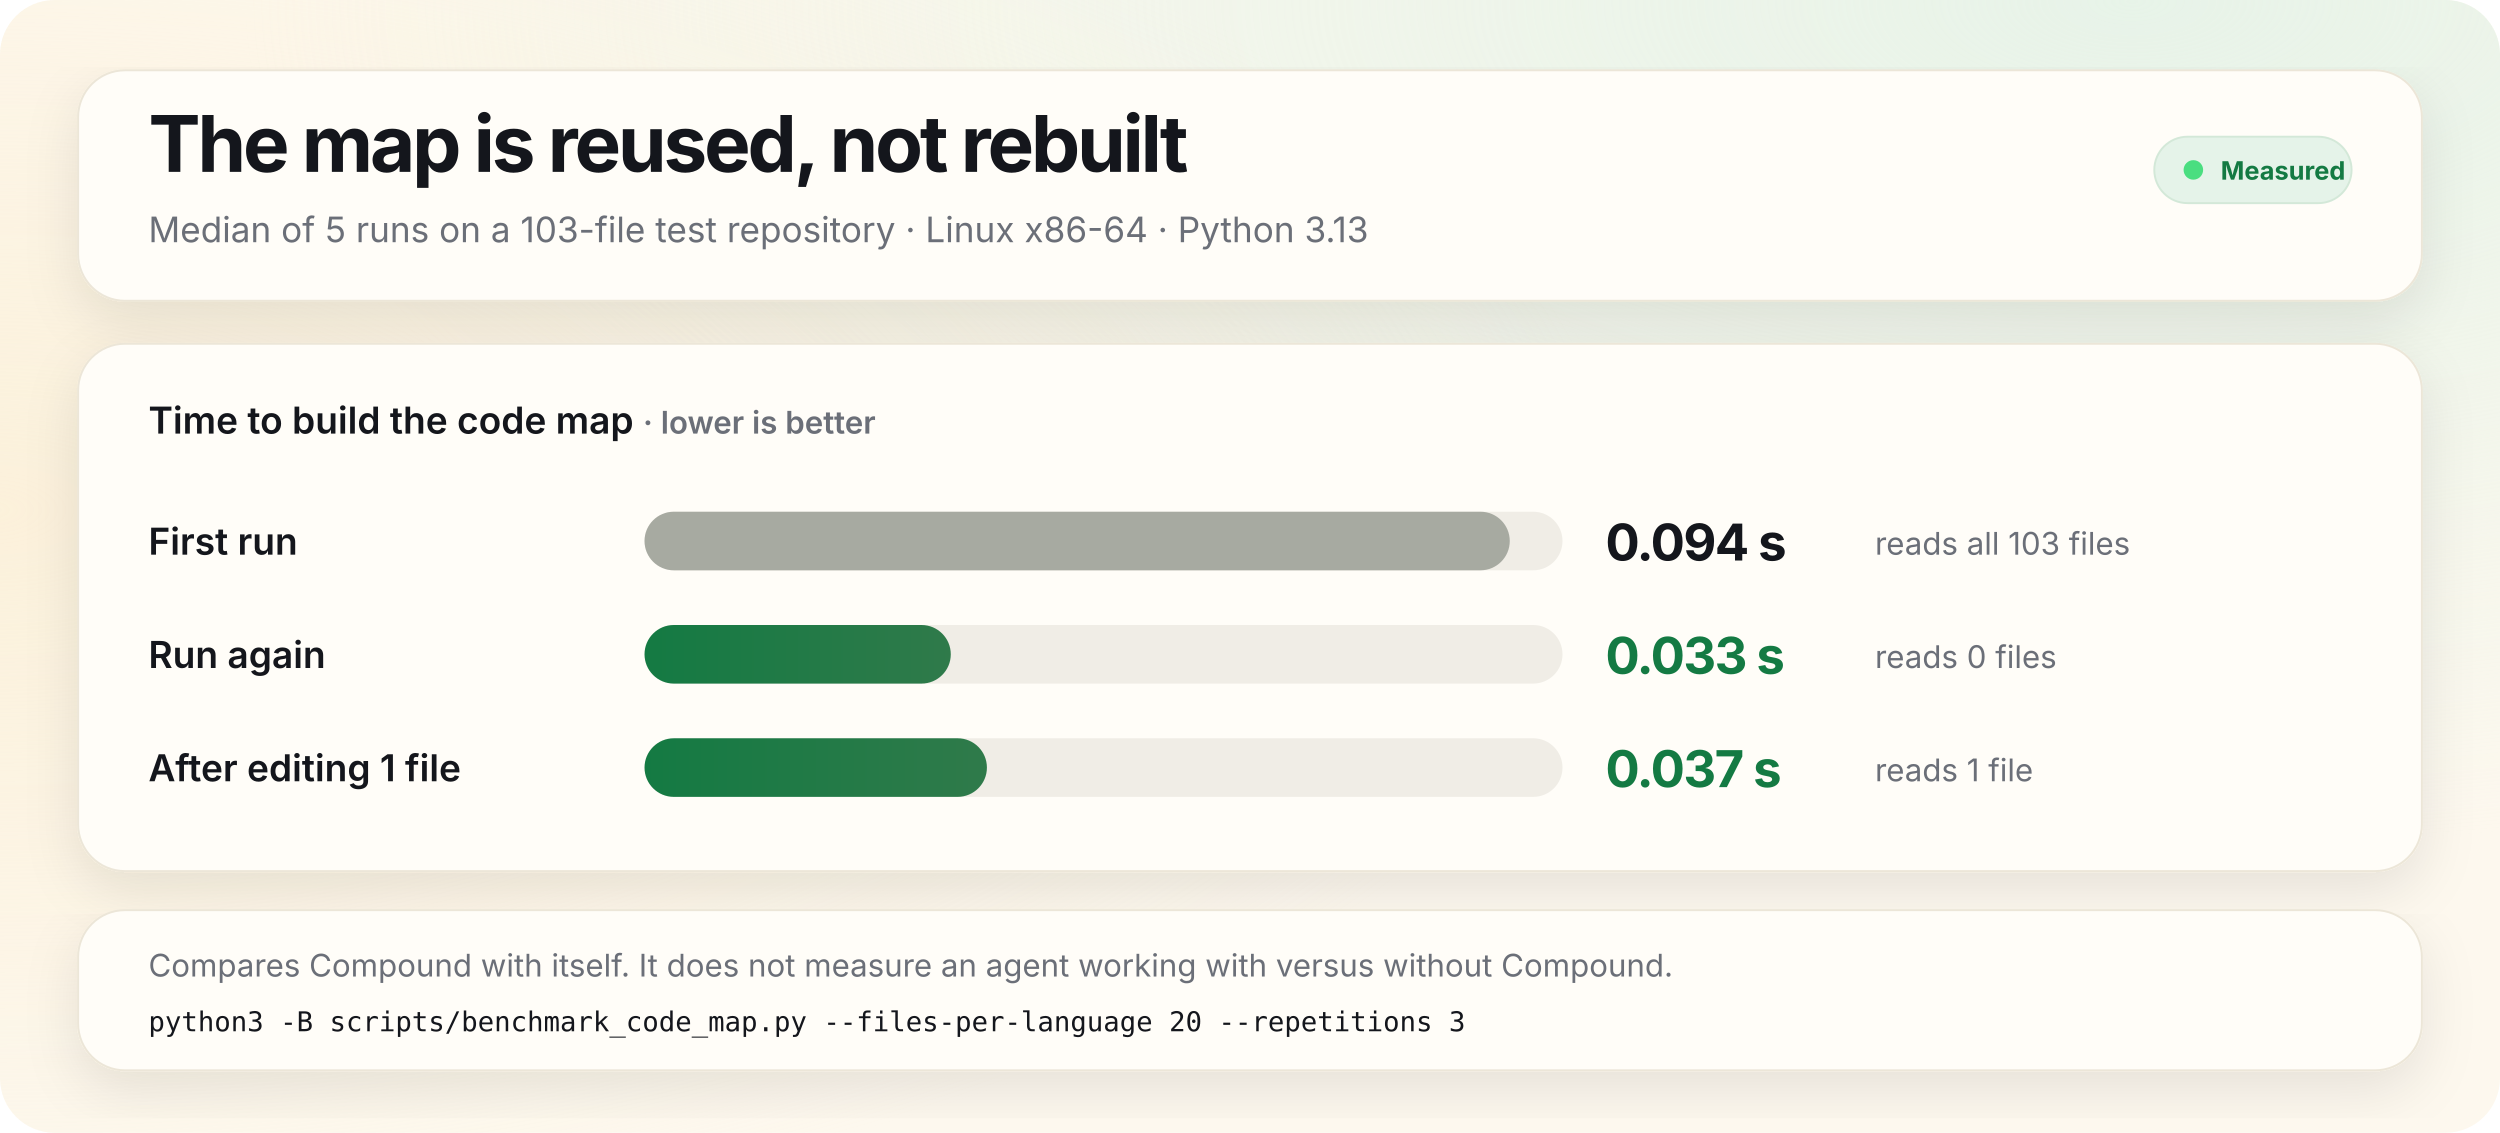
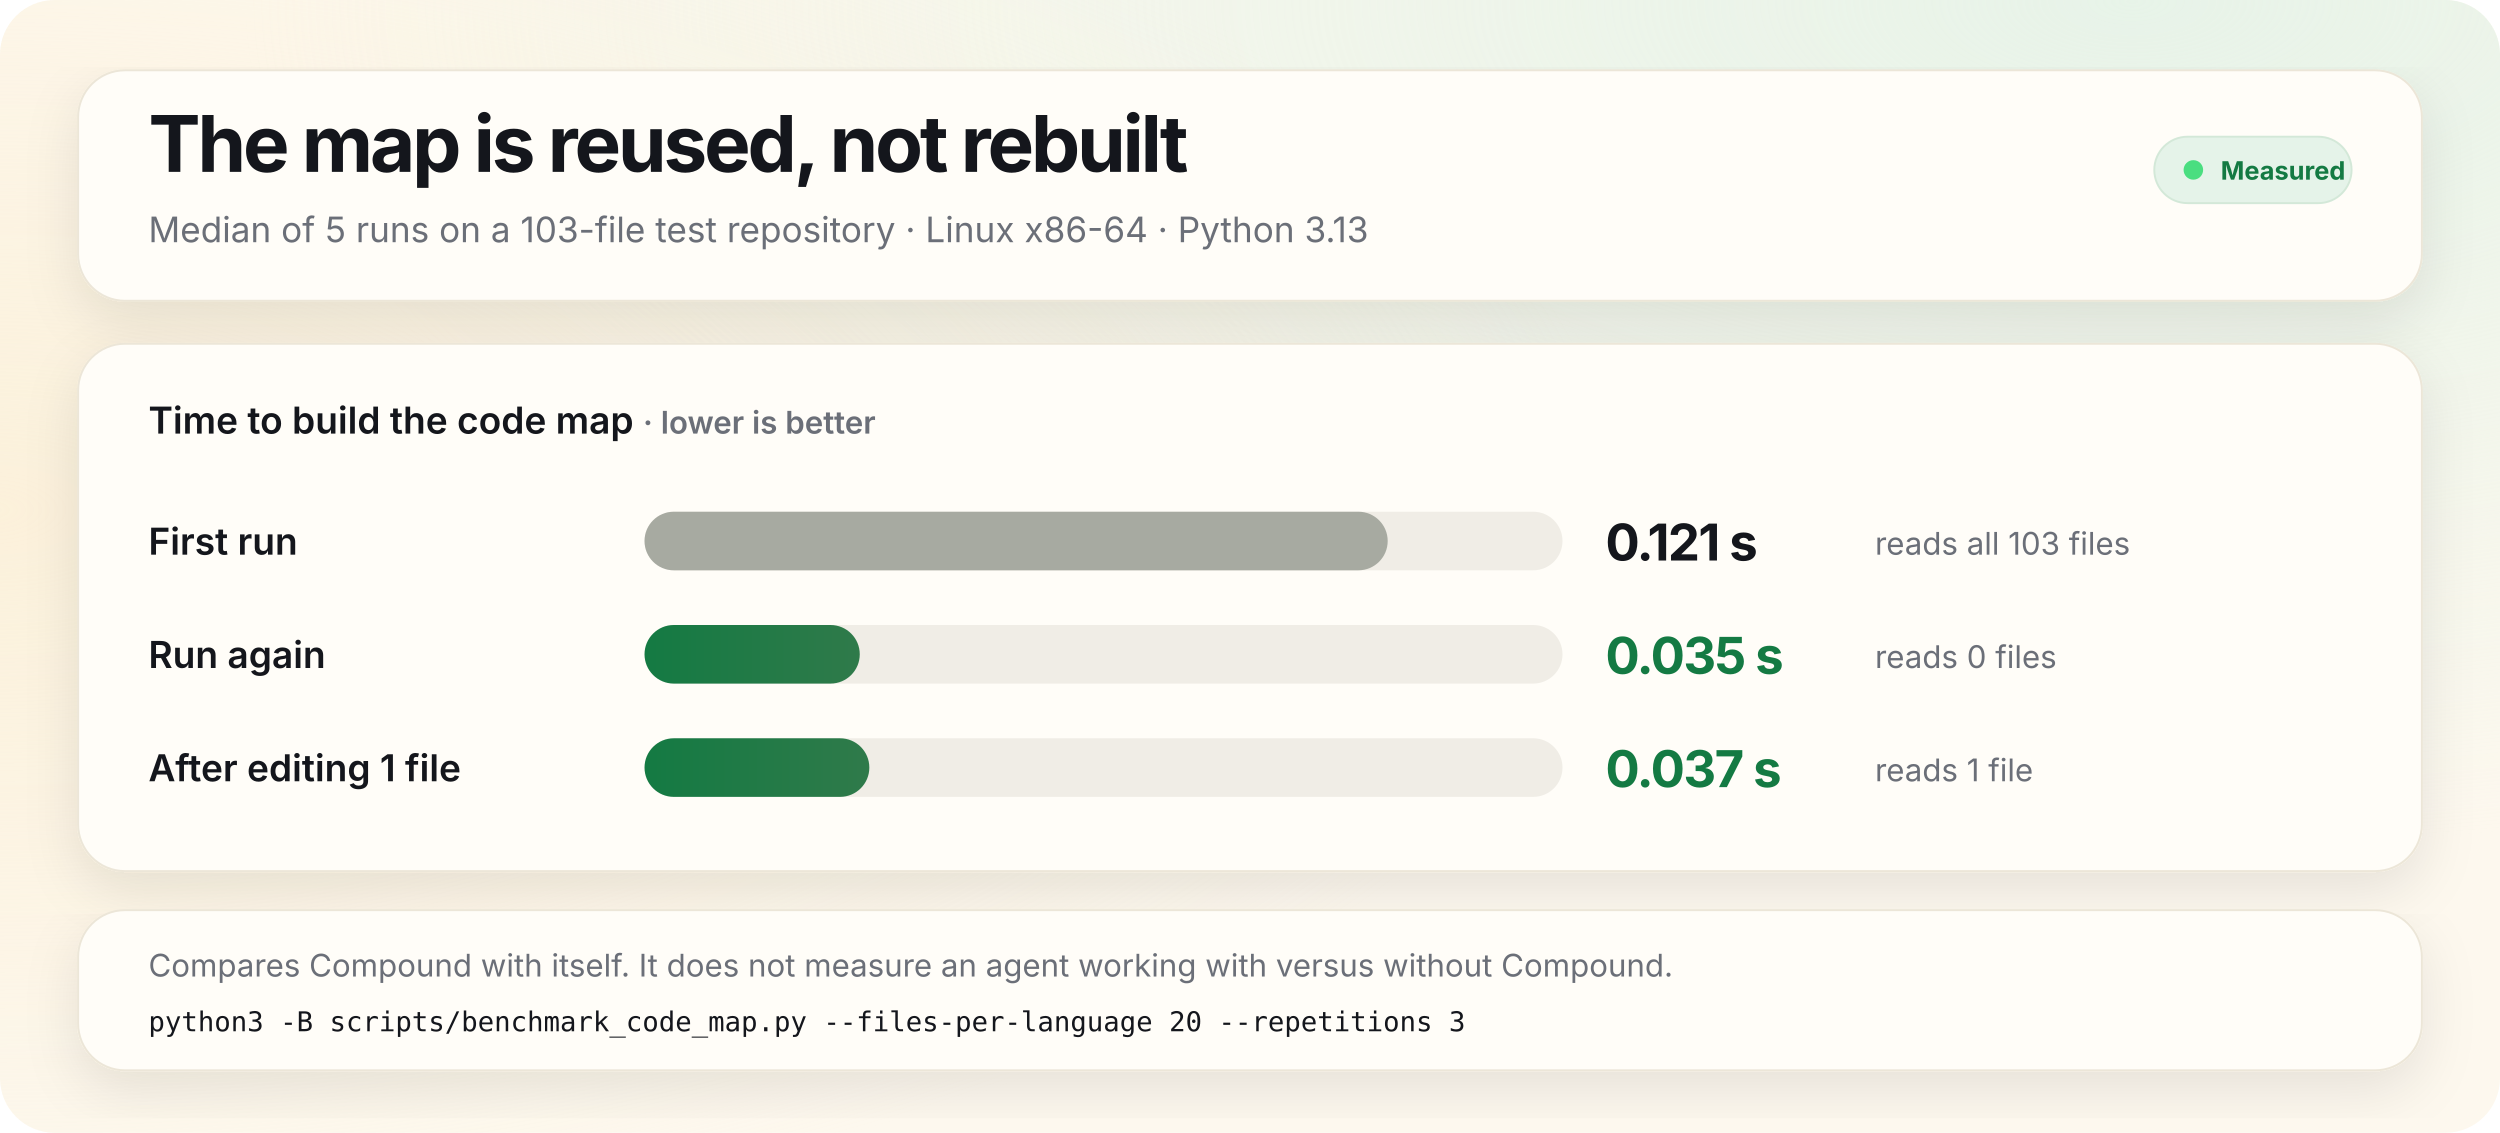
<svg xmlns="http://www.w3.org/2000/svg" width="1280" height="580" viewBox="0 0 1280 580" role="img" aria-labelledby="title desc">
  <defs>
    <radialGradient id="glowGreen" cx="85%" cy="0%" r="75%">
      <stop offset="0" stop-color="#e6f3e8" stop-opacity=".95" />
      <stop offset="1" stop-color="#e6f3e8" stop-opacity="0" />
    </radialGradient>
    <radialGradient id="glowGold" cx="0%" cy="45%" r="65%">
      <stop offset="0" stop-color="#fbefd6" stop-opacity=".8" />
      <stop offset="1" stop-color="#fbefd6" stop-opacity="0" />
    </radialGradient>
    <linearGradient id="accent" x1="0" x2="1">
      <stop stop-color="#147a43" />
      <stop offset="1" stop-color="#2f7a4a" />
    </linearGradient>
    <filter id="shadow" x="-10%" y="-10%" width="120%" height="140%">
      <feDropShadow dx="0" dy="10" stdDeviation="14" flood-color="#14161c" flood-opacity=".09" />
    </filter>
  </defs>
  <style>
text{font-family:Inter,-apple-system,BlinkMacSystemFont,'Segoe UI',Helvetica,Arial,sans-serif;fill:#14161c}
.title{font-size:40px;font-weight:700;letter-spacing:-.04em}
.sub{font-size:18px;fill:#6b6f78}
.head{font-size:13px;font-weight:700;letter-spacing:.12em;fill:#6b6f78}
.headg{font-size:13px;font-weight:700;letter-spacing:.12em;fill:#147a43}
.task{font-size:19px;font-weight:650;letter-spacing:-.01em}
.without{font-size:16px;fill:#6b6f78}
.with{font-size:16px;font-weight:550}
.badge{font-size:13px;font-weight:650;fill:#147a43}
.label{font-size:19px;font-weight:600}
.value{font-size:26px;font-weight:700;letter-spacing:-.03em}
.green{fill:#147a43}
.note{font-size:16px;fill:#6b6f78}
.mono{font-family:ui-monospace,SFMono-Regular,Menlo,Consolas,monospace;font-size:14px;fill:#14161c}
</style>
  <rect width="1280" height="580" rx="28" fill="#fdf8ee" />
  <rect width="1280" height="580" rx="28" fill="url(#glowGreen)" />
  <rect width="1280" height="580" rx="28" fill="url(#glowGold)" />
  <rect x="40" y="36" width="1200" height="118" rx="24" fill="#fffdf8" stroke="#ece6d8" filter="url(#shadow)" />
  <text x="76" y="88" class="title">The map is reused, not rebuilt</text>
  <text x="76" y="124" class="sub">Median of 5 runs on a 103-file test repository · Linux x86-64 · Python 3.13</text>
  <rect x="1103" y="70" width="101" height="34" rx="17" fill="#e5f3e9" stroke="#d3e8d8" />
  <circle cx="1123" cy="87" r="5" fill="#4ade80" />
  <text x="1137" y="92" class="badge">Measured</text>
  <rect x="40" y="176" width="1200" height="270" rx="24" fill="#fffdf8" stroke="#ece6d8" filter="url(#shadow)" />
  <text x="76" y="222" class="label">Time to build the code map <tspan class="note">· lower is better</tspan>
  </text>
  <text x="76" y="284" class="label">First run</text>
  <rect x="330" y="262" width="470" height="30" rx="15" fill="#f0ede6" />
-   <rect x="330" y="262" width="443.0" height="30" rx="15" fill="#a7aaa1" />
-   <text x="822" y="287" class="value">0.094 s</text>
+   <rect x="330" y="262" width="380.5" height="30" rx="15" fill="#a7aaa1" />
+   <text x="822" y="287" class="value">0.121 s</text>
  <text x="960" y="284" class="note">reads all 103 files</text>
  <text x="76" y="342" class="label">Run again</text>
  <rect x="330" y="320" width="470" height="30" rx="15" fill="#f0ede6" />
-   <rect x="330" y="320" width="156.8" height="30" rx="15" fill="url(#accent)" />
-   <text x="822" y="345" class="value green">0.033 s</text>
+   <rect x="330" y="320" width="110.2" height="30" rx="15" fill="url(#accent)" />
+   <text x="822" y="345" class="value green">0.035 s</text>
  <text x="960" y="342" class="note">reads 0 files</text>
  <text x="76" y="400" class="label">After editing 1 file</text>
  <rect x="330" y="378" width="470" height="30" rx="15" fill="#f0ede6" />
-   <rect x="330" y="378" width="175.3" height="30" rx="15" fill="url(#accent)" />
+   <rect x="330" y="378" width="115.1" height="30" rx="15" fill="url(#accent)" />
  <text x="822" y="403" class="value green">0.037 s</text>
  <text x="960" y="400" class="note">reads 1 file</text>
  <rect x="40" y="466" width="1200" height="82" rx="24" fill="#fffdf8" stroke="#ece6d8" filter="url(#shadow)" />
  <text x="76" y="500" class="note">Compares Compound with itself. It does not measure an agent working with versus without Compound.</text>
  <text x="76" y="528" class="mono">python3 -B scripts/benchmark_code_map.py --files-per-language 20 --repetitions 3</text>
</svg>
